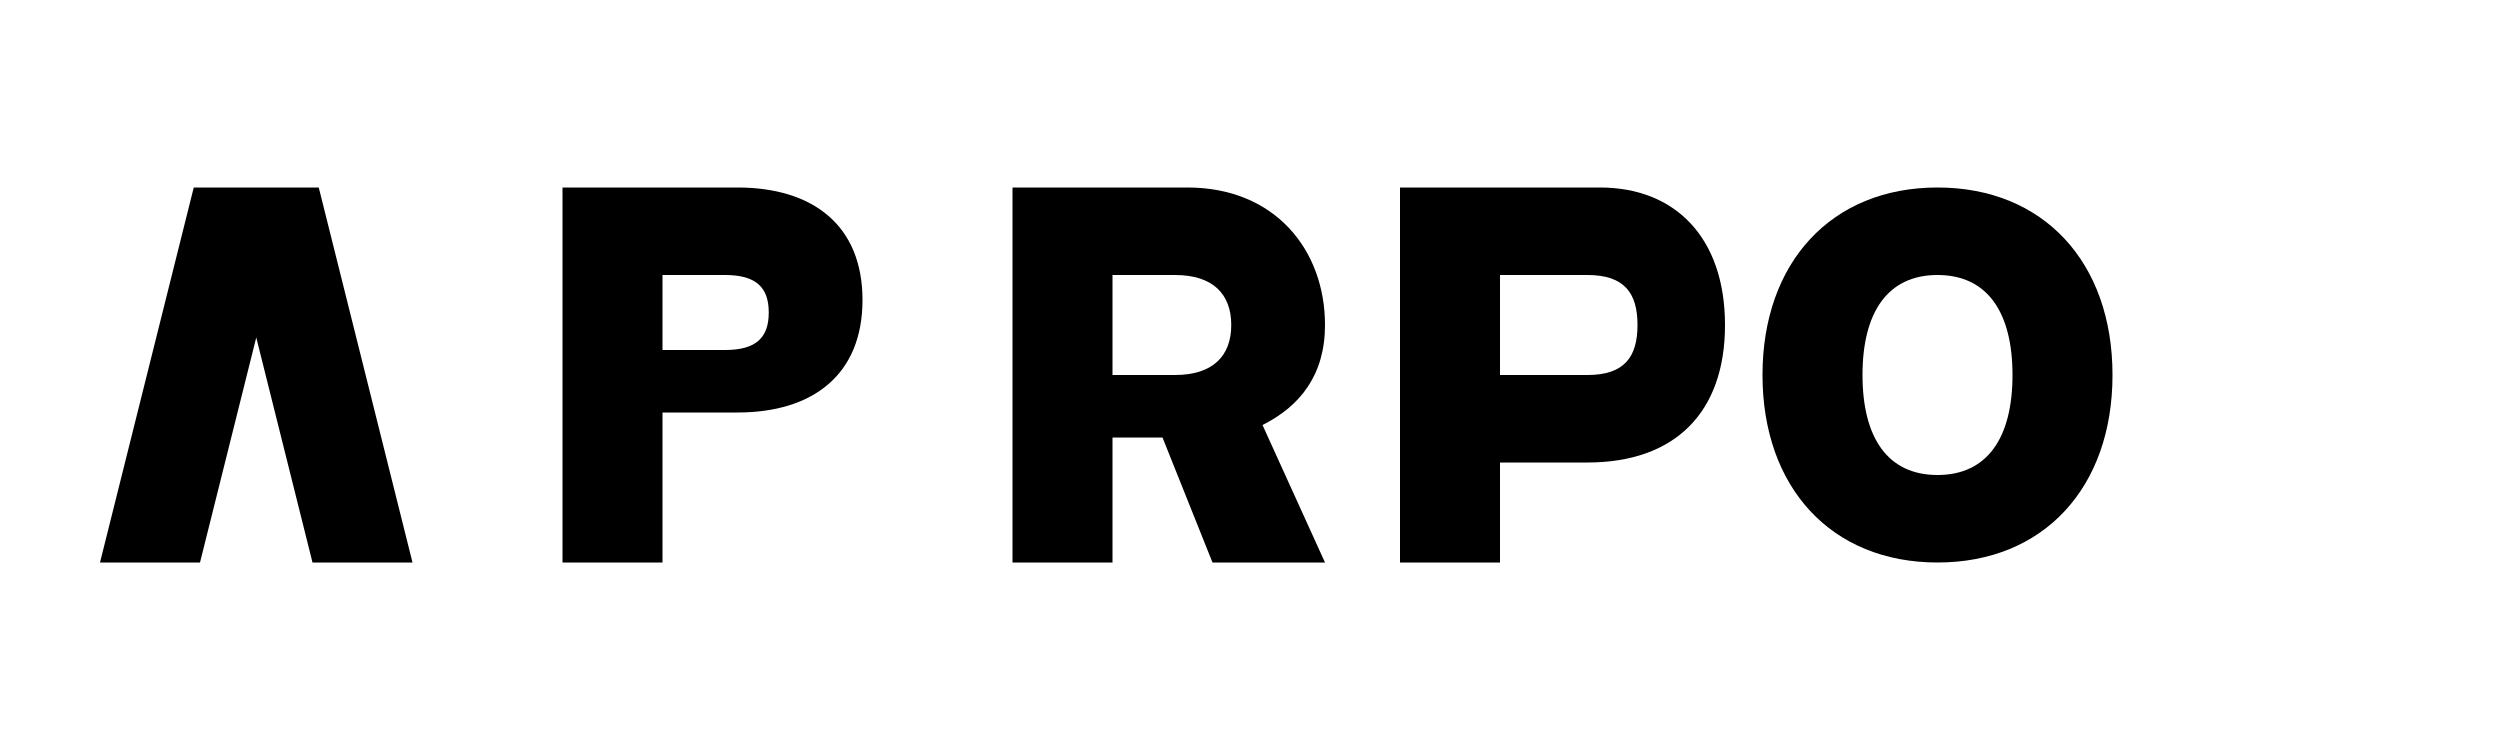
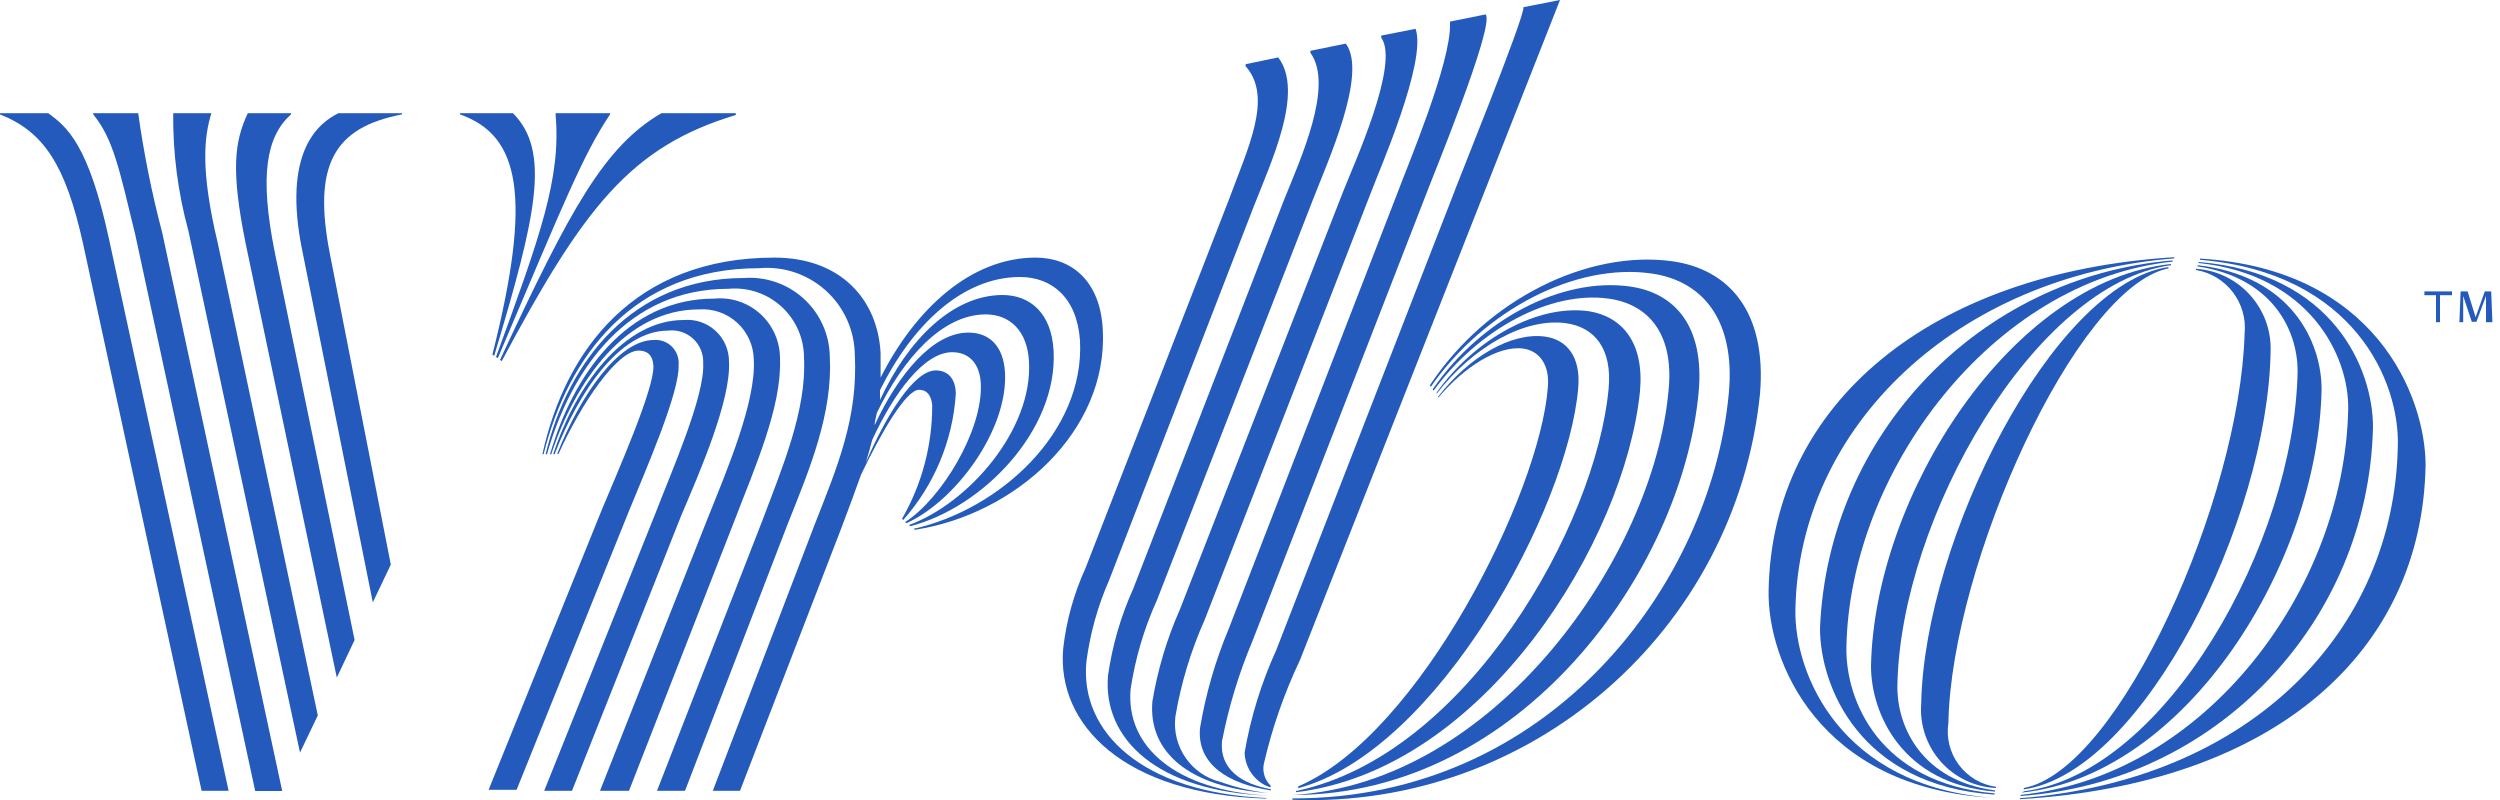
- <svg xmlns="http://www.w3.org/2000/svg" viewBox="0 0 200 60" fill="currentColor">
-   <path d="M15.5 15L8 45h8l4.5-18 4.5 18h8l-7.5-30h-10z" />
-   <path d="M45 15v30h8V33h6c6 0 10-3 10-9s-4-9-10-9h-14zm8 7h5c2.5 0 3.5 1 3.5 3s-1 3-3.5 3h-5v-6z" />
-   <path d="M81 15v30h8V35h4l4 10h9l-5-11c3-1.5 5-4 5-8 0-6-4-11-11-11h-14zm8 7h5c3 0 4.5 1.5 4.5 4s-1.5 4-4.5 4h-5v-8z" />
-   <path d="M128 15h-16v30h8V37h7c7 0 11-4 11-11s-4-11-10-11zm-8 7h7c3 0 4 1.5 4 4s-1 4-4 4h-7v-8z" />
-   <path d="M155 15c-8.5 0-14 6-14 15s5.5 15 14 15 14-6 14-15-5.5-15-14-15zm0 7c4 0 6 3 6 8s-2 8-6 8-6-3-6-8 2-8 6-8z" />
+ <svg xmlns="http://www.w3.org/2000/svg" height="40" width="125" viewBox="0 0 125 40">
+   <path d="M110 12.93v.06c7.73.65 10 6.14 9.89 9.33-.18 9.24-7.34 16.68-18.89 17.59v.05c12.69-.76 20.12-7.32 20.28-16.72-.02-3.46-2.54-9.8-11.28-10.31z" fill="#245abc" />
+   <path d="M101 39.8a18.92 18.92 0 0 0 17.65-18.44c0-2.92-2-7.72-8.72-8.26v.05c5.56.59 7.52 4.64 7.48 7.29-.16 8.91-7.07 18.35-16.35 19.3z" fill="#245abc" />
+   <path d="M101.08 39.63c8.21-.85 14.82-11.41 15-20.16 0-2.37-1.51-5.68-6.2-6.21v.06c3.69.56 5 3.13 5 5.24-.15 8.57-6.59 20.07-13.66 21z" fill="#245abc" />
+   <path d="M101.19 39.4v.07c6-.87 12.19-13.48 12.34-21.88a4 4 0 0 0-3.73-4.15v.06a2.93 2.93 0 0 1 2.43 3.18C112 24.89 106 38.51 101.19 39.4zm-3.77-3.26c.14-7.9 6.37-21.78 11-22.72v-.07c-5.8.86-12.21 13.69-12.36 21.83a3.93 3.93 0 0 0 3.74 4.22v-.06a2.8 2.8 0 0 1-2.38-3.2z" fill="#245abc" />
+   <path d="M94.87 34.26c.15-8.35 6.86-20.07 13.68-21v-.06c-8 .85-14.83 11.57-15 20.1 0 2.38 1.56 5.9 6.2 6.28v-.06c-3.62-.47-4.92-3.15-4.88-5.26z" fill="#245abc" />
+   <path d="M92.32 32.38c.15-8.75 7.28-18.35 16.31-19.3v-.06A19.26 19.26 0 0 0 91 31.41c0 2.92 2 7.88 8.73 8.32v-.06c-5.8-.52-7.45-4.67-7.41-7.29z" fill="#245abc" />
+   <path d="M89.77 30.5c.16-9.19 8.08-16.71 18.94-17.58v-.06c-12.16.75-20.12 7.31-20.28 16.67-.07 3.46 2.46 9.86 11.19 10.36-7.62-.6-9.9-6.2-9.85-9.39zm-6.18-17.44c-4.19-.57-9.25 1.89-12.1 6.21l.05.07c2.7-3.88 7.26-6.19 11-5.67 2.52.34 4.25 2.25 3.9 6-.89 9.55-8.94 20.28-21.82 20.25v.07A22.63 22.63 0 0 0 88 19.7c.35-4.14-1.57-6.25-4.41-6.64z" fill="#245abc" />
+   <path d="M84.93 19.63c.31-3.29-1.16-5-3.47-5.31-3.33-.45-7.38 1.58-9.83 5.15l.05.06c2.25-3.08 5.85-5 8.74-4.6 2 .27 3.32 1.77 3 4.67-.77 8.22-8.61 19.52-18.76 20.15C76 39.74 84.09 28.59 84.93 19.63z" fill="#245abc" />
+   <path d="M64.8 39.55v.06C74.25 38.48 81.25 27 82 19.56c.22-2.44-.9-3.74-2.57-4-2.52-.35-5.66 1.35-7.6 4.07v.06c1.85-2.39 4.43-3.81 6.47-3.53 1.44.2 2.32 1.29 2.13 3.28-.63 6.78-7.06 18.32-15.63 20.11z" fill="#245abc" />
+   <path d="M64.91 39.32v.09c7-1.88 13.49-14 14-20 .14-1.53-.54-2.43-1.66-2.58-1.67-.23-3.79 1-5.34 3v.06c1.29-1.54 3-2.63 4.25-2.46.81.11 1.34.82 1.23 1.95C77 24.62 71 36.72 64.91 39.32zm-1.1-6.81a20.91 20.91 0 0 0-1.58 5.12 1.91 1.91 0 0 0 1 1.62 1.88 1.88 0 0 0 .3.12v-.09a1.19 1.19 0 0 1-.34-1.08A25.43 25.43 0 0 1 65 33L78 0l-1.83.36c.1.42-3.41 9.05-3.55 9.48z" fill="#245abc" />
+   <path d="M61.42 31.48A22.37 22.37 0 0 0 60 36.41c-.16 1.81 1.42 2.79 3.54 3.11v-.06c-1.45-.26-2.57-1-2.44-2.4a25.35 25.35 0 0 1 1.52-5l8.66-22.28c.21-.59 3.5-8.55 3-9.06l-1.78.36v.1c.07 1.94-2.18 7.25-2.64 8.5z" fill="#245abc" />
+   <path d="M67.16 9.57L59 30.46a19.13 19.13 0 0 0-1.38 4.61c-.22 2.55 1.87 4.31 5.78 4.58a10.2 10.2 0 0 1-2.36-.55 3 3 0 0 1-2.27-3.28A20.07 20.07 0 0 1 60.23 31l8.32-21.38c.42-1.13 2.8-6.53 2.23-8.18l-1.72.34v.1c.94 1.29-1.35 6.29-1.9 7.69z" fill="#245abc" />
+   <path d="M64.2 10l-7.54 19.44a16.07 16.07 0 0 0-1.26 4.34c-.27 3.19 2.5 5.8 8 6-4.61-.26-7.12-2.44-6.87-5.32A16.82 16.82 0 0 1 57.85 30l7.79-20c.7-1.83 2.77-6.32 1.65-7.82l-1.77.36v.1C66.72 4.29 65 8 64.2 10z" fill="#245abc" />
+   <path d="M63.32 39.9c-6.21-.27-9.34-3.3-9-6.82A15 15 0 0 1 55.46 29l7.19-18.58c.9-2.32 2.58-5.82 1.26-7.55l-1.63.34v.1c1.39 1.56.1 4.12-.85 6.71l-7.16 18.4a13.27 13.27 0 0 0-1.11 4c-.34 3.83 3.07 7.3 10.14 7.51zm-8.18-23.42c-.13-2.47-1.59-3.6-3.36-3.6-3.22 0-6 2.54-7.75 6v-1.22c-.14-2.69-2-4.78-5.31-4.78-7 0-10.45 4.61-11.6 9.83h.06c1.22-4.89 4.48-9.3 10.77-9.3a4.4 4.4 0 0 1 4.79 4.31c.17 3.17-.88 5.64-2 8.49l-5.1 13.33H37l5.1-13.22c.34-.91.66-1.76.95-2.58 1-2.1 2.25-4.25 2.9-4.25.48 0 .63.41.66.78a11.28 11.28 0 0 1-1.51 5.67l.06.06a10.54 10.54 0 0 0 2.63-6.3c0-.69-.34-1.18-1-1.18-1.09 0-2.48 2.24-3.5 4.61.12-.38.22-.76.32-1.13 1.09-2.37 2.6-4.39 4-4.39.86 0 1.38.59 1.43 1.56.12 2.36-2 5.8-3.78 6.93l.06.06c2.42-1.08 5.08-4.63 4.93-7.53-.07-1.29-.75-2-1.83-2-1.78 0-3.5 2.07-4.69 4.63 0-.2.08-.4.11-.61 1.33-2.75 3.28-4.93 5.45-4.93 1.18 0 2.08.8 2.16 2.36.19 3.44-3.06 7.1-6 8.17l.06.06c3.61-.92 7.38-4.79 7.17-8.77-.1-1.88-1.17-2.79-2.56-2.79-2.5.01-4.73 2.25-6.12 5.25v-.49c1.59-3.22 4.1-5.66 7-5.66 1.56 0 2.85 1 3 3.18.24 4.57-4 8.44-8.32 9.41l.06.05c5-.76 9.67-4.9 9.4-10.01z" fill="#245abc" />
+   <path d="M41.49 17.82a4 4 0 0 0-4.29-3.92c-5.58 0-8.79 4.15-9.92 8.81h.07c1.24-4.34 4.08-8.27 9.07-8.27a3.46 3.46 0 0 1 3.78 3.44c.14 2.63-1.1 5.53-2.09 8.17l-5.26 13.49h1.4l5.15-13.38c1.1-2.75 2.24-5.49 2.09-8.34z" fill="#245abc" />
+   <path d="M39 17.93a3 3 0 0 0-3.28-3c-4.38 0-7.06 3.78-8.22 7.79h.06c1.23-3.73 3.75-7.25 7.39-7.25A2.56 2.56 0 0 1 37.69 18c.11 2.09-1.33 5.48-2.28 7.85L30 39.54h1.45l5.31-13.6c.94-2.47 2.34-5.59 2.24-8.01z" fill="#245abc" />
+   <path d="M36.45 18.09A2.08 2.08 0 0 0 34.19 16c-3 0-5.39 3.26-6.53 6.71h.07c1.19-3.08 3.23-6.18 5.68-6.18a1.57 1.57 0 0 1 1.75 1.62c.09 1.66-1.59 5.43-2.39 7.52l-5.56 13.87h1.39l5.46-13.76c.94-2.2 2.49-5.78 2.39-7.69z" fill="#245abc" />
+   <path d="M33.93 18.25A1.15 1.15 0 0 0 32.69 17c-1.77 0-3.68 2.79-4.83 5.69h.07c1.16-2.58 2.95-5.16 4-5.16.43 0 .71.22.74.76.06 1.13-1.82 5.37-2.58 7.2l-5.66 14h1.4l5.61-13.92c.79-1.94 2.56-5.97 2.49-7.32zM18.64 30.12l.9-1.89-3.05-15.56c-.85-4.38.17-6.29 3.61-6.95v-.06h-3.18c-.92.46-2.87 1.84-1.78 7z" fill="#245abc" />
+   <path d="M16.84 33.88l.89-1.88-4-19.43c-.75-3.77-.43-5.73.82-6.85v-.06h-2.16c-.66 1.41-.86 2.82-.1 6.55zM15 37.63l.89-1.86-5-23.61c-.88-3.67-.68-5.35-.32-6.5H8.66a21.46 21.46 0 0 0 .76 5.88zM6.91 5.66H4.66v.06c1 1.22 1.3 2.71 2.1 6l6 27.83h1.35l-6-27.92a51.08 51.08 0 0 1-1.2-5.97zm-4.5 0H0v.06c2.2.87 3.28 2.54 4.15 6.45l5.93 27.37h1.35L5.46 12C4.43 7.22 3.35 6.34 2.41 5.66zm30.66 0C30.23 7.32 28.54 10.39 25 18l.09.05c4.09-7.66 6.42-10.71 11.7-12.3v-.09zM24.8 17.85l.09.06C28.25 10 29.13 7.79 30.5 5.72v-.06h-2.72v.08c.28 3.17-.78 6.09-2.98 12.11z" fill="#245abc" />
+   <path d="M24.62 17.73l.09.06c2.13-7.09 2.82-10.22.94-12.13H23v.06c3 1.06 3.62 4.09 1.62 12.01zM122 14.76v1.35h-.2v-1.35h-.58v-.19h1.38v.19zm2.3 1.35V14.8l-.48 1.29h-.23l-.43-1.29v1.31h-.19l.06-1.54h.35l.4 1.29.46-1.29h.32l.06 1.54z" fill="#245abc" />
</svg>
